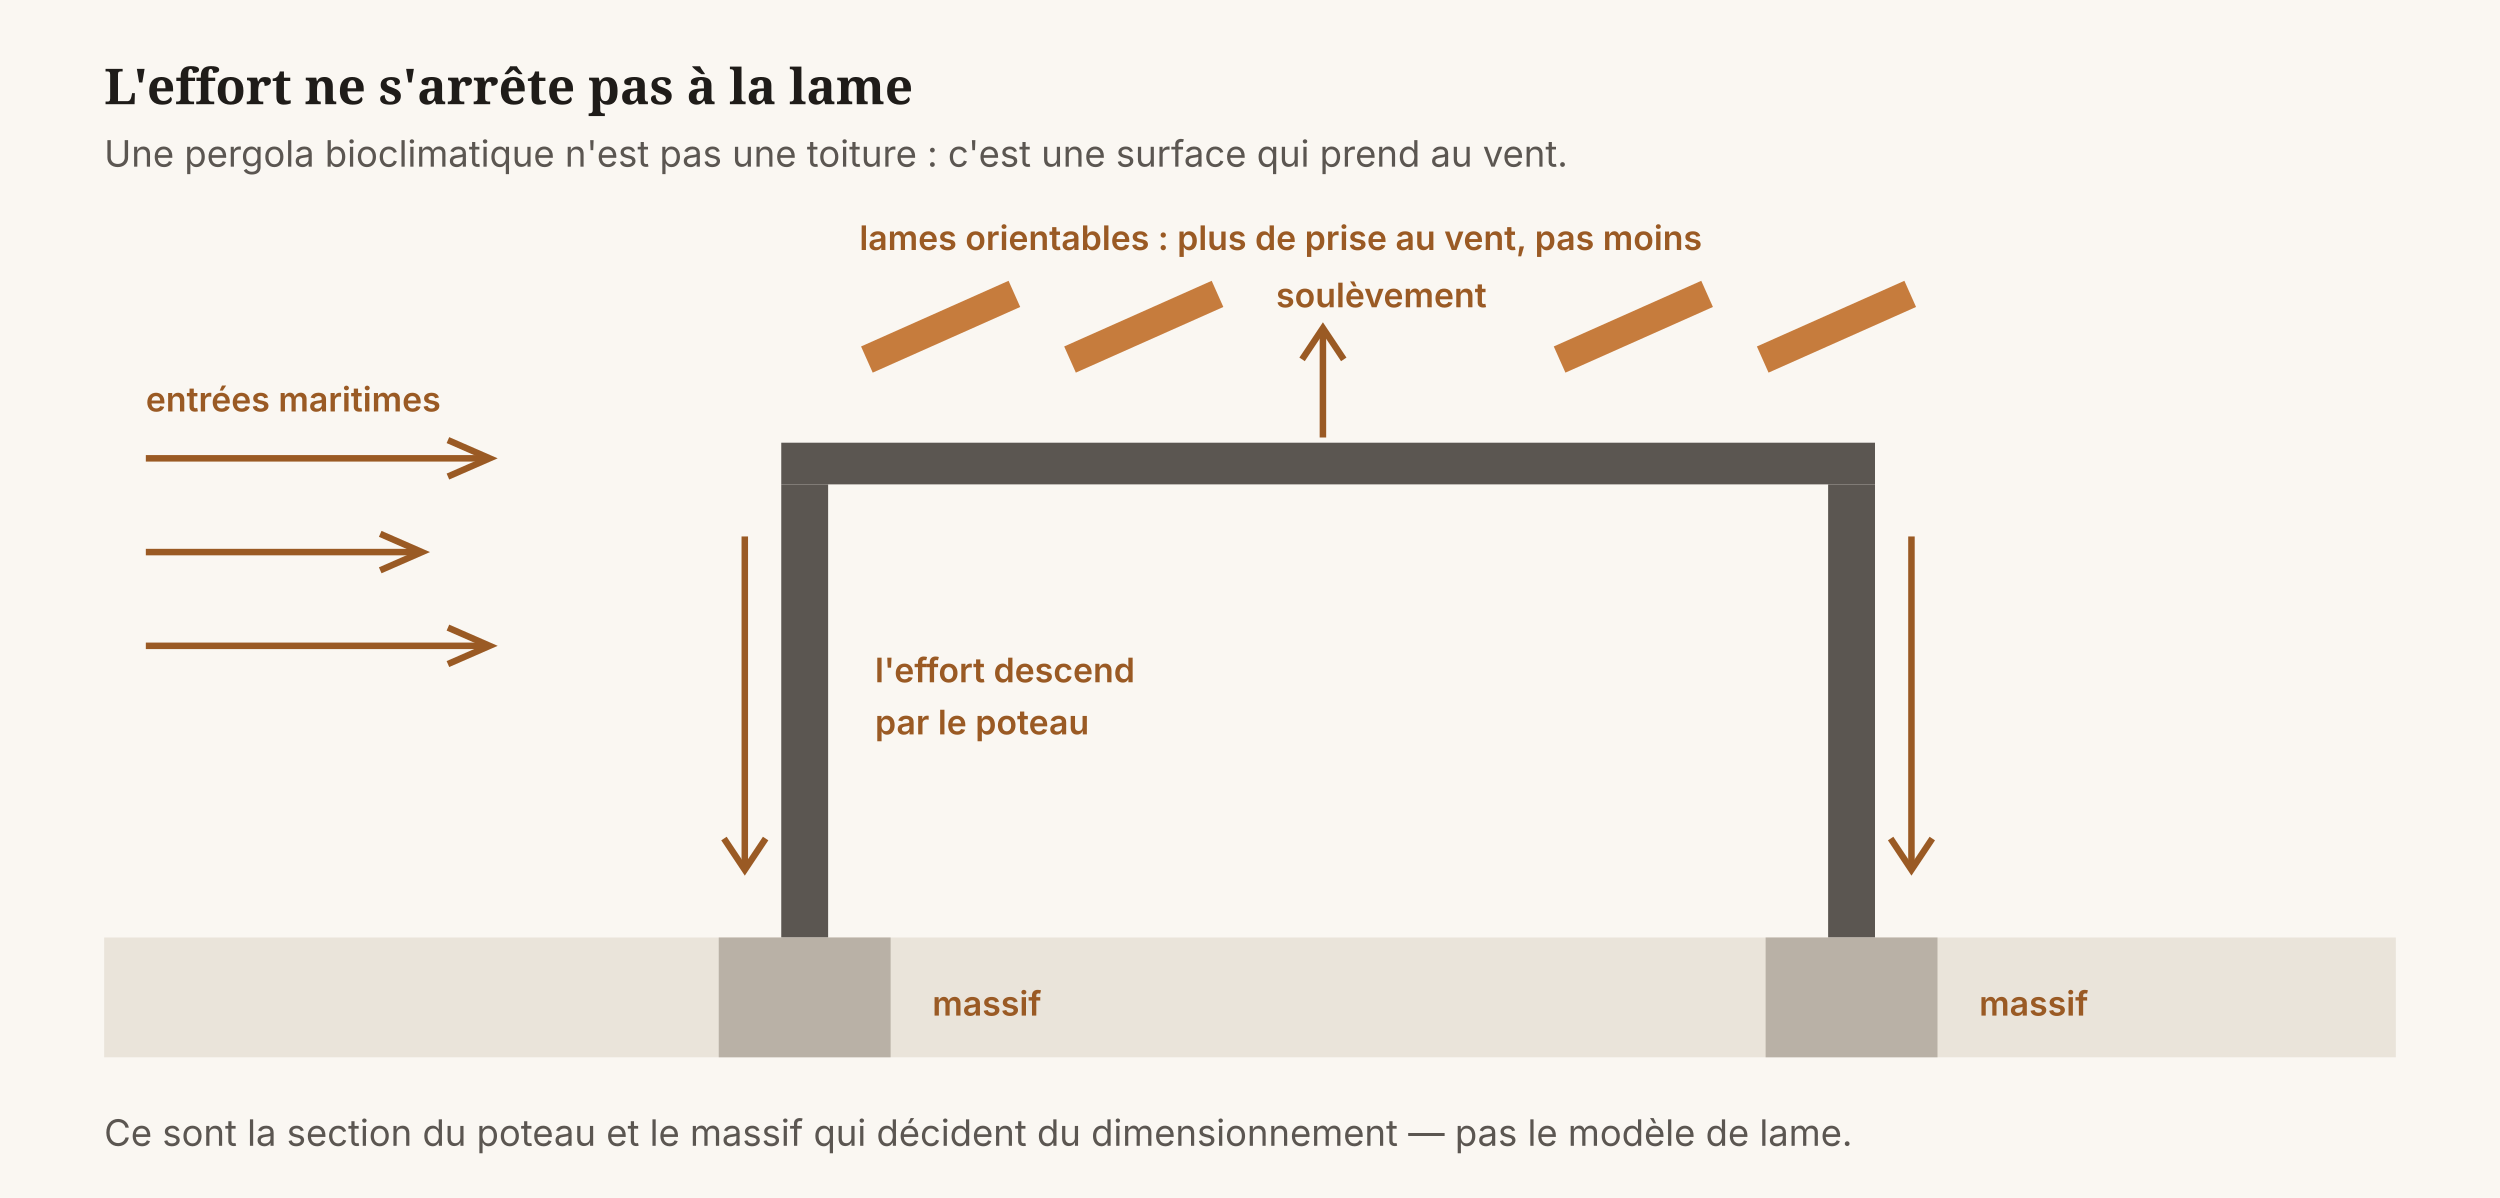
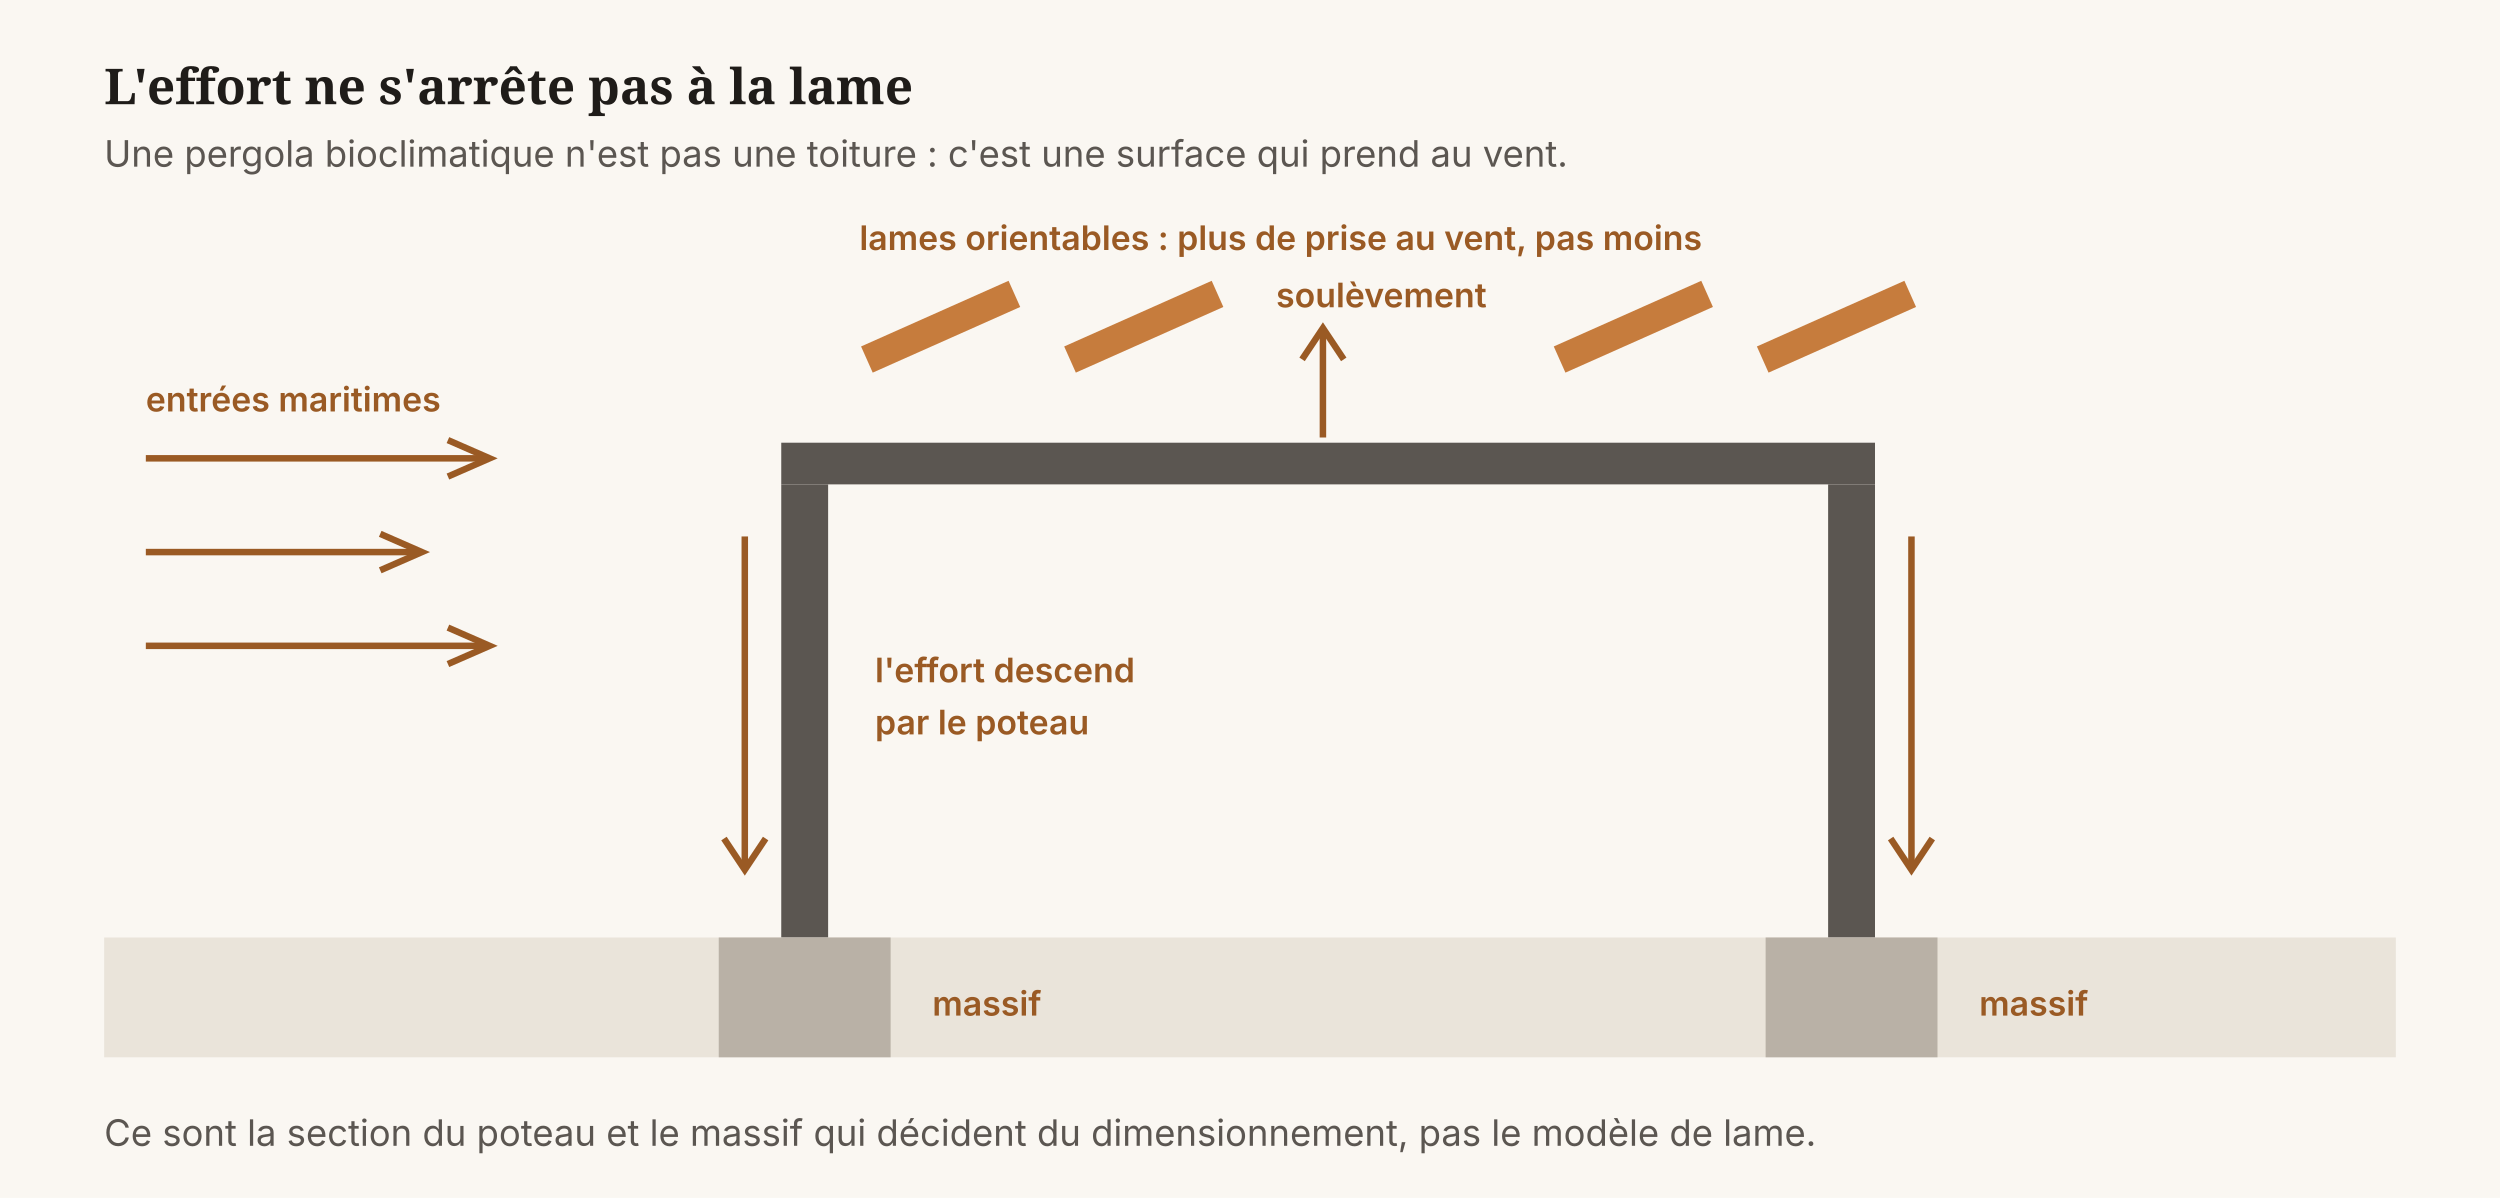
<svg xmlns="http://www.w3.org/2000/svg" viewBox="0 0 960 460" role="img" aria-labelledby="titre desc">
  <style>
    .fond   { fill: #faf7f2; }
    .sol    { fill: #eae4da; }
    .massif { fill: #b9b1a6; }
    .alu    { fill: #5b5651; }
    .lame   { fill: #c67c3d; }
    .effort { stroke: #9a5a24; stroke-width: 2.5; fill: none; }
    .vent   { stroke: #9a5a24; stroke-width: 2.5; fill: none; }
    .titre  { font: 600 19px Georgia, serif; fill: #1f1c19; }
    .txt    { font: 14px system-ui, -apple-system, sans-serif; fill: #5b5651; }
    .lbl    { font: 600 13px system-ui, -apple-system, sans-serif; fill: #9a5a24; }
  </style>
  <rect class="fond" width="960" height="460" />
  <text class="titre" x="40" y="40">L'effort ne s'arrête pas à la lame</text>
  <text class="txt" x="40" y="64">Une pergola bioclimatique n'est pas une toiture : c'est une surface qui prend au vent.</text>
  <rect class="sol" x="40" y="360" width="880" height="46" />
  <g class="vent">
    <path d="M56 176 h130" />
    <path d="M172 169 l16 7 -16 7" />
    <path d="M56 212 h104" />
    <path d="M146 205 l16 7 -16 7" />
    <path d="M56 248 h130" />
    <path d="M172 241 l16 7 -16 7" />
  </g>
  <text class="lbl" x="56" y="158">entrées maritimes</text>
  <g class="lame">
    <rect x="330" y="120" width="62" height="11" transform="rotate(-24 361 125)" />
    <rect x="408" y="120" width="62" height="11" transform="rotate(-24 439 125)" />
    <rect x="596" y="120" width="62" height="11" transform="rotate(-24 627 125)" />
    <rect x="674" y="120" width="62" height="11" transform="rotate(-24 705 125)" />
  </g>
  <text class="lbl" x="330" y="96">lames orientables : plus de prise au vent, pas moins</text>
  <g class="effort">
    <path d="M508 168 v-40" />
    <path d="M500 138 l8 -12 8 12" />
  </g>
  <text class="lbl" x="490" y="118">soulèvement</text>
  <rect class="alu" x="300" y="170" width="420" height="16" />
  <rect class="alu" x="300" y="186" width="18" height="174" />
  <rect class="alu" x="702" y="186" width="18" height="174" />
  <g class="effort">
    <path d="M286 206 v126" />
    <path d="M278 322 l8 12 8 -12" />
    <path d="M734 206 v126" />
    <path d="M726 322 l8 12 8 -12" />
  </g>
  <text class="lbl" x="336" y="262">l'effort descend</text>
  <text class="lbl" x="336" y="282">par le poteau</text>
  <rect class="massif" x="276" y="360" width="66" height="46" />
  <rect class="massif" x="678" y="360" width="66" height="46" />
  <text class="lbl" x="358" y="390">massif</text>
  <text class="lbl" x="760" y="390">massif</text>
-   <text class="txt" x="40" y="440">Ce sont la section du poteau et le massif qui décident du dimensionnement — pas le modèle de lame.</text>
+   <text class="txt" x="40" y="440">Ce sont la section du poteau et le massif qui décident du dimensionnement, pas le modèle de lame.</text>
</svg>
